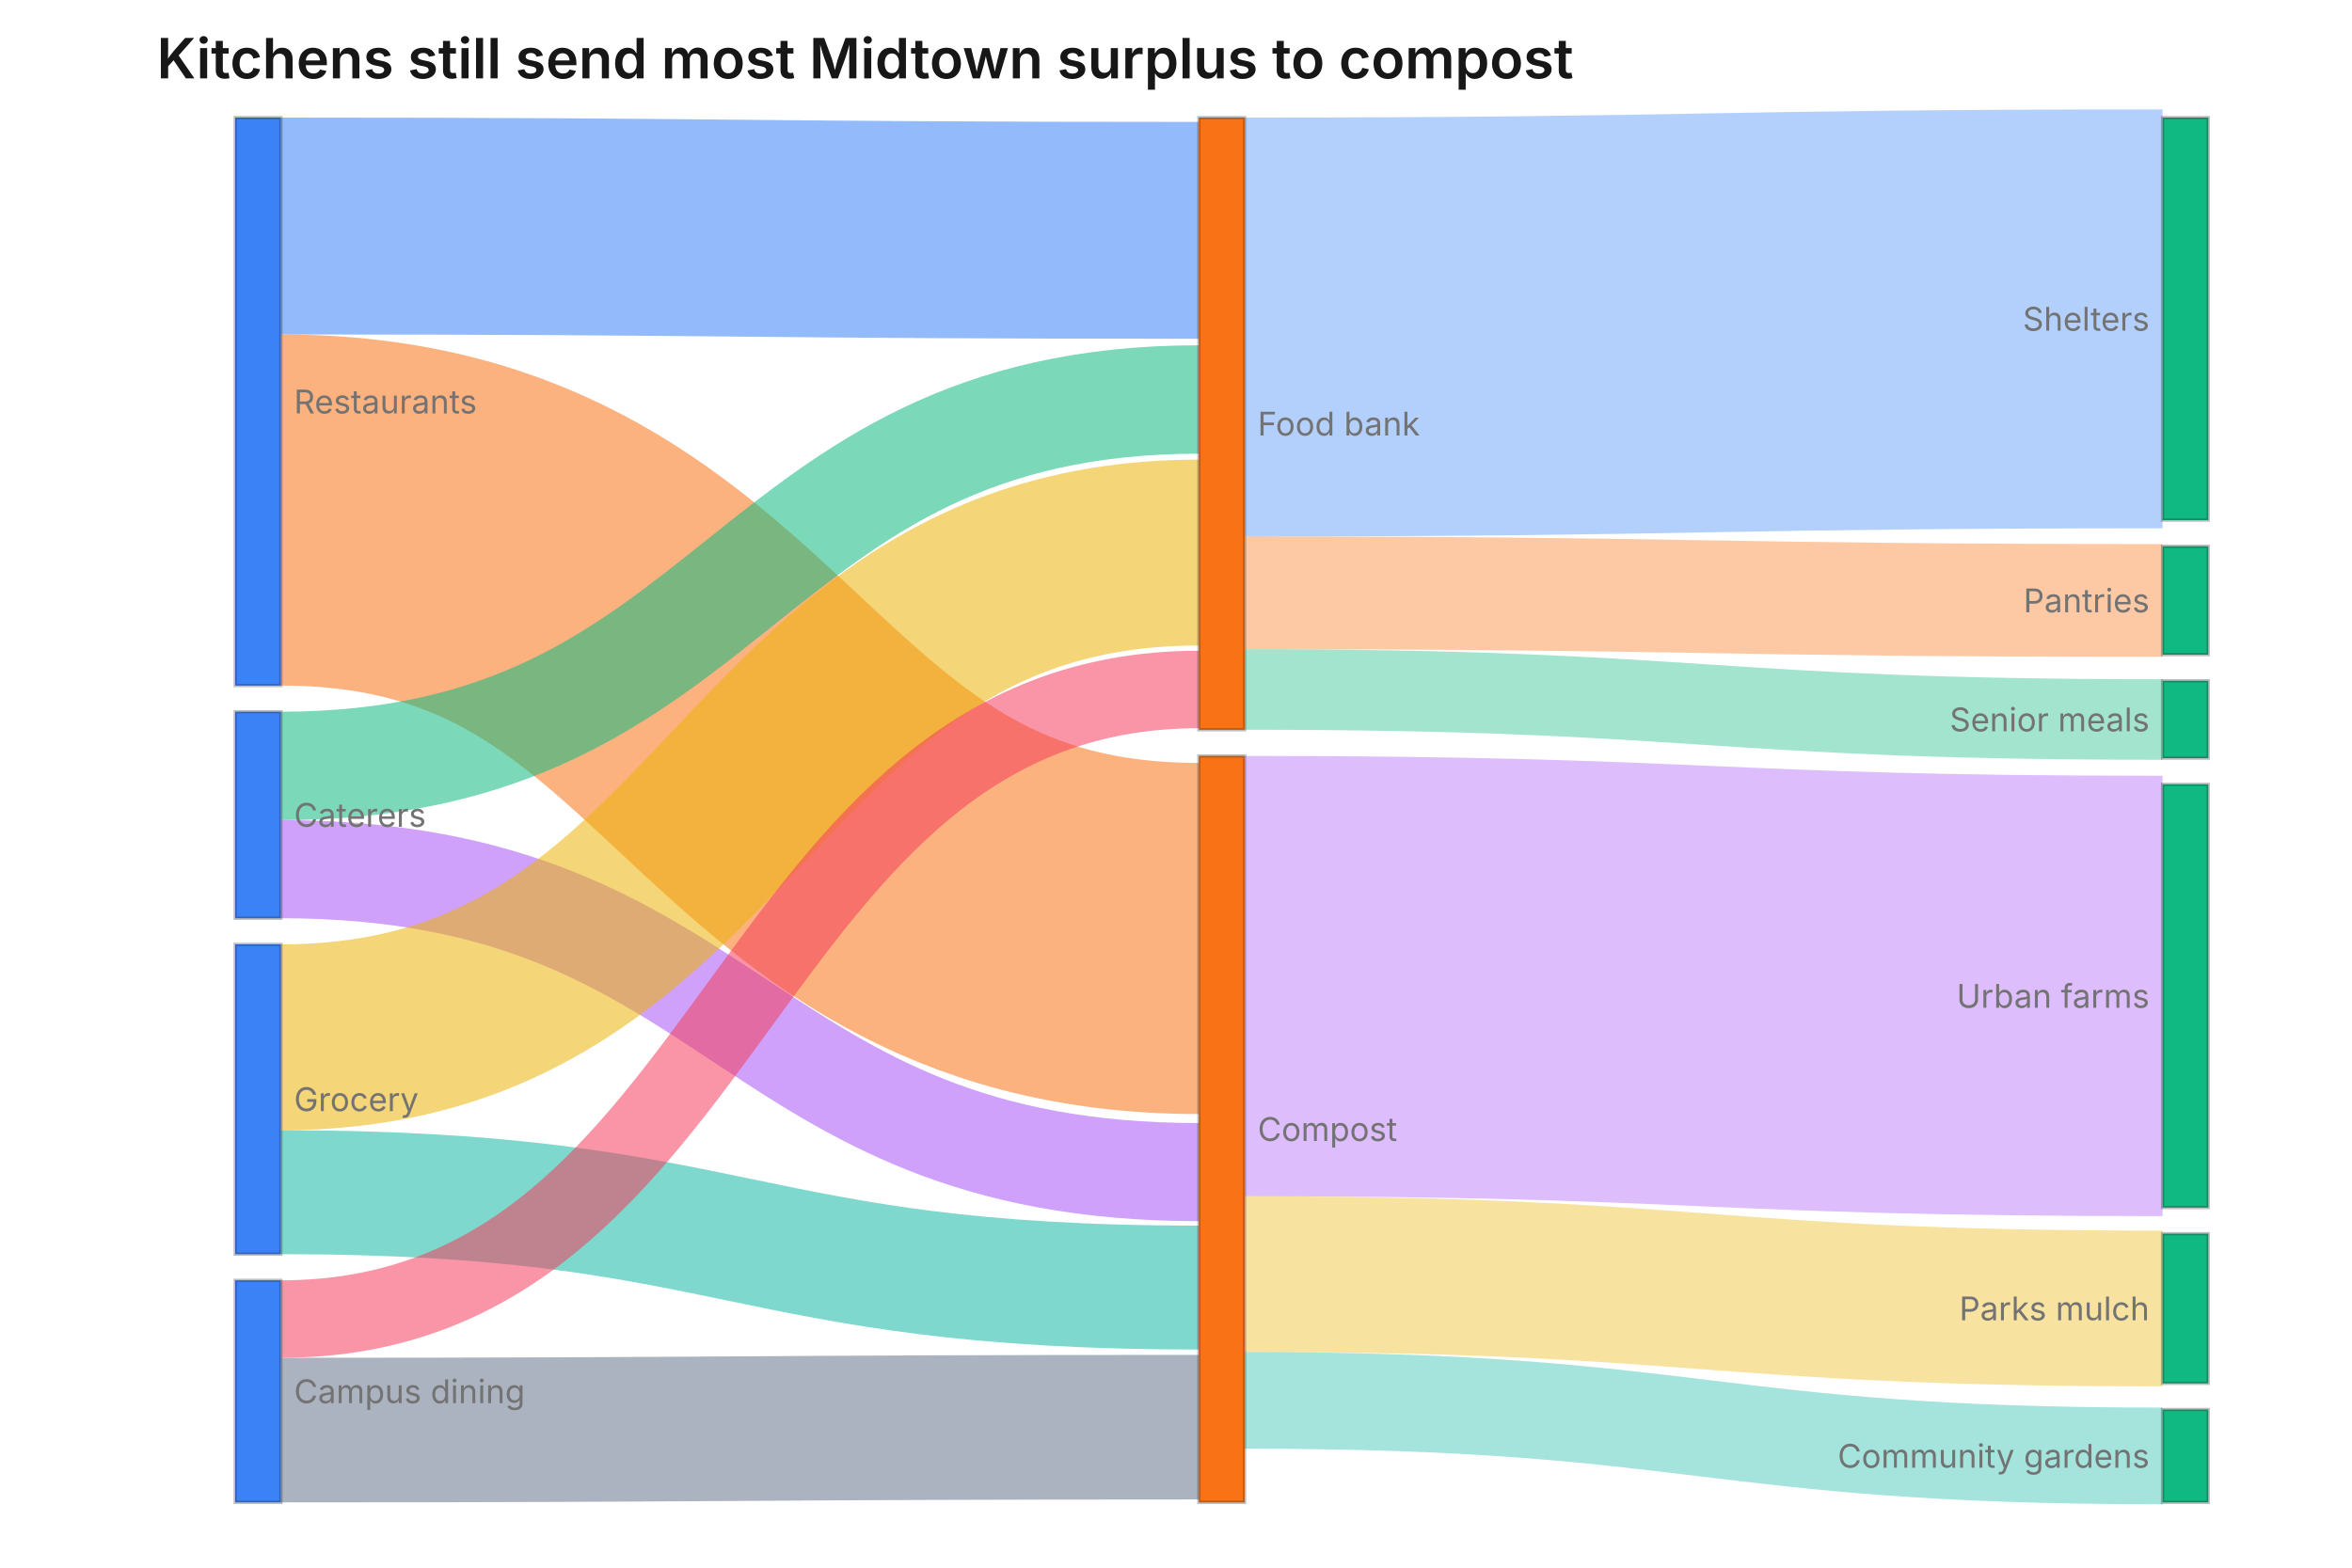
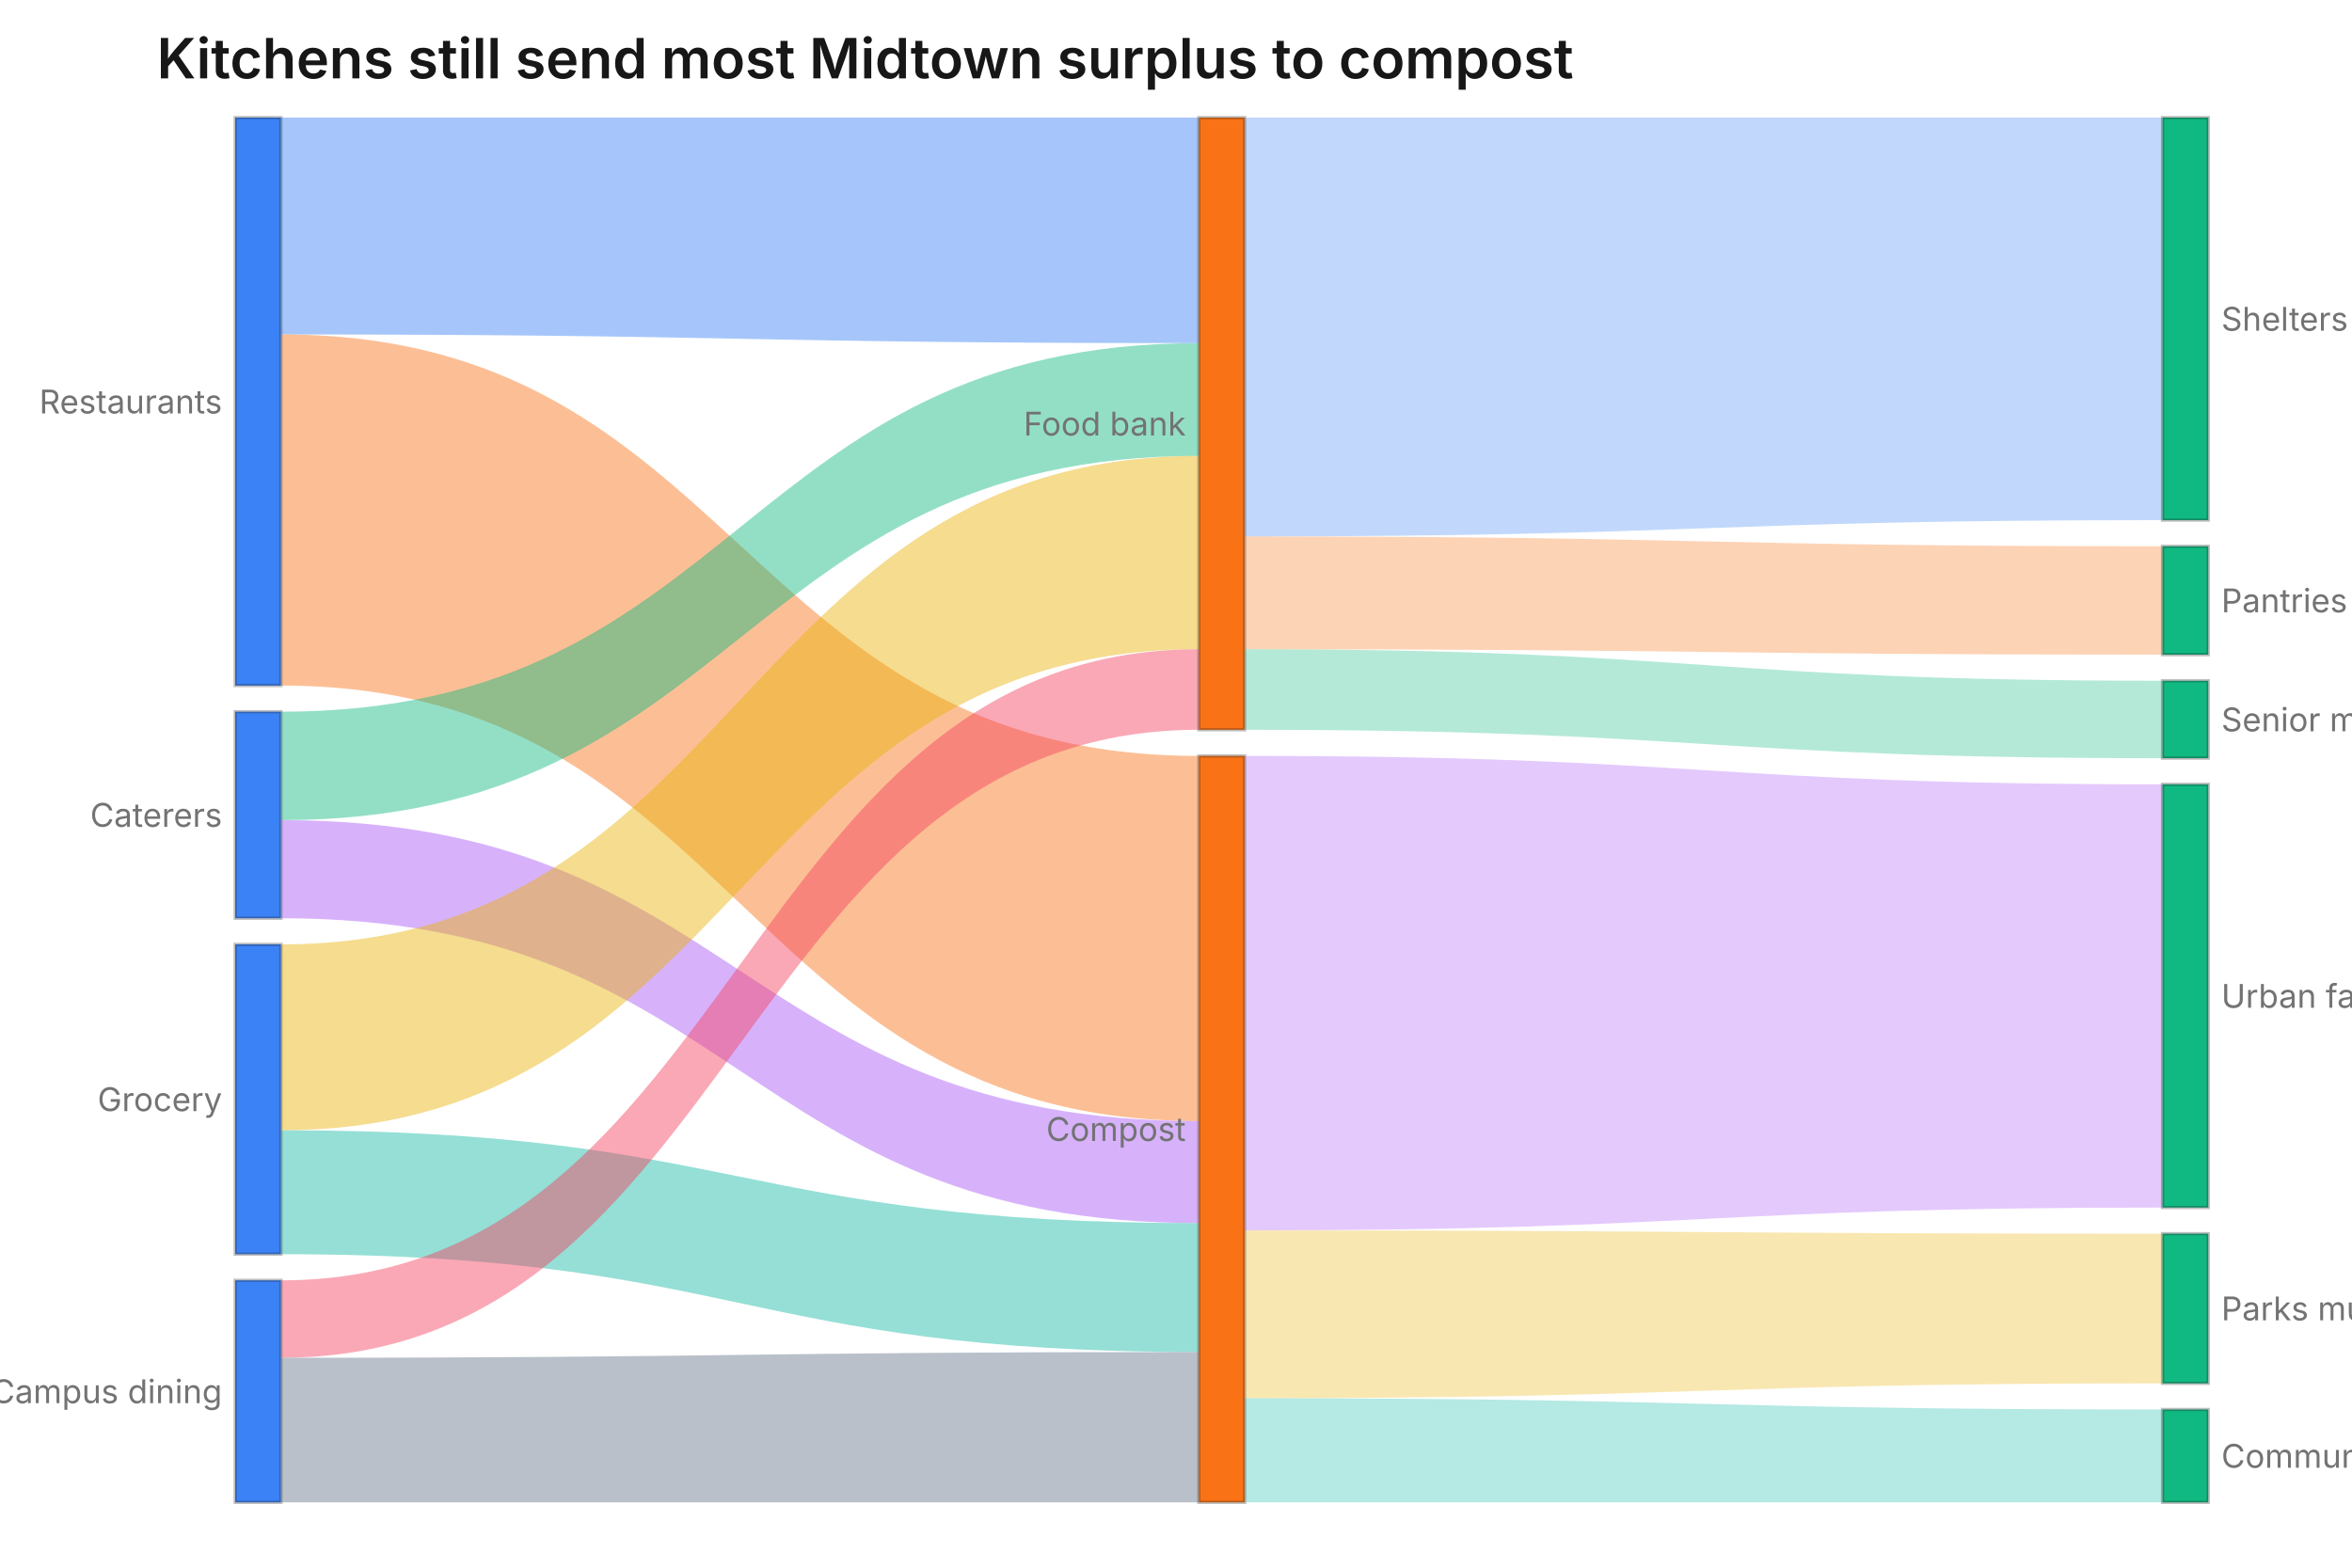
<svg xmlns="http://www.w3.org/2000/svg" width="720" height="480" viewBox="0 0 720 480" role="img" aria-label="sankey chart: Kitchens still send most Midtown surplus to compost, 14 rows, series to" aria-labelledby="mv-75dec1650bdfdd07-title" aria-describedby="mv-75dec1650bdfdd07-desc" data-markvis="2" data-chart-type="sankey" data-id="mv-75dec1650bdfdd07" font-family="ui-sans-serif, system-ui, -apple-system, &quot;Segoe UI&quot;, sans-serif" font-size="12">
  <text x="48" y="24" text-anchor="start" font-size="17" font-weight="600" fill="#171717">Kitchens still send most Midtown surplus to compost</text>
  <g data-sankey-links="1">
-     <path d="M86 69.2 C226.5 69.2, 226.5 70.53, 367 70.53" fill="none" stroke="#3B82F6" stroke-opacity="0.55" stroke-width="66.4" data-source="Restaurants" data-target="Food bank" data-y="420" />
-     <path d="M86 156.16 C226.5 156.16, 226.5 287.35, 367 287.35" fill="none" stroke="#F97316" stroke-opacity="0.55" stroke-width="107.51" data-source="Restaurants" data-target="Compost" data-y="680" />
-     <path d="M86 234.51 C226.5 234.51, 226.5 122.32, 367 122.32" fill="none" stroke="#10B981" stroke-opacity="0.55" stroke-width="33.2" data-source="Caterers" data-target="Food bank" data-y="210" />
-     <path d="M86 266.13 C226.5 266.13, 226.5 358.88, 367 358.88" fill="none" stroke="#A855F7" stroke-opacity="0.55" stroke-width="30.04" data-source="Caterers" data-target="Compost" data-y="190" />
-     <path d="M86 317.61 C226.5 317.61, 226.5 169.19, 367 169.19" fill="none" stroke="#EAB308" stroke-opacity="0.55" stroke-width="56.92" data-source="Grocery" data-target="Food bank" data-y="360" />
-     <path d="M86 365.04 C226.5 365.04, 226.5 394.23, 367 394.23" fill="none" stroke="#14B8A6" stroke-opacity="0.55" stroke-width="37.94" data-source="Grocery" data-target="Compost" data-y="240" />
-     <path d="M86 403.87 C226.5 403.87, 226.5 211.11, 367 211.11" fill="none" stroke="#F43F5E" stroke-opacity="0.55" stroke-width="23.72" data-source="Campus dining" data-target="Food bank" data-y="150" />
-     <path d="M86 437.87 C226.5 437.87, 226.5 436.98, 367 436.98" fill="none" stroke="#64748B" stroke-opacity="0.55" stroke-width="44.27" data-source="Campus dining" data-target="Compost" data-y="280" />
-     <path d="M381 100.13 C521.5 100.13, 521.5 97.63, 662 97.63" fill="none" stroke="#3B82F6" stroke-opacity="0.385" stroke-width="128.25" data-source="Food bank" data-target="Shelters" data-y="780" />
-     <path d="M381 181.52 C521.5 181.52, 521.5 183.85, 662 183.85" fill="none" stroke="#F97316" stroke-opacity="0.385" stroke-width="34.53" data-source="Food bank" data-target="Pantries" data-y="210" />
-     <path d="M381 211.11 C521.5 211.11, 521.5 220.3, 662 220.3" fill="none" stroke="#10B981" stroke-opacity="0.385" stroke-width="24.66" data-source="Food bank" data-target="Senior meals" data-y="150" />
-     <path d="M381 298.86 C521.5 298.86, 521.5 304.94, 662 304.94" fill="none" stroke="#A855F7" stroke-opacity="0.385" stroke-width="134.83" data-source="Compost" data-target="Urban farms" data-y="820" />
-     <path d="M381 390.12 C521.5 390.12, 521.5 400.64, 662 400.64" fill="none" stroke="#EAB308" stroke-opacity="0.385" stroke-width="47.68" data-source="Compost" data-target="Parks mulch" data-y="290" />
-     <path d="M381 428.76 C521.5 428.76, 521.5 445.78, 662 445.78" fill="none" stroke="#14B8A6" stroke-opacity="0.385" stroke-width="29.6" data-source="Compost" data-target="Community gardens" data-y="180" />
+     <path d="M86 36 C226.5 36, 226.5 36, 367 36 L367 105.06 C226.5 105.06, 226.5 102.4, 86 102.4 Z" fill="#3B82F6" fill-opacity="0.45" stroke="none" data-source="Restaurants" data-target="Food bank" data-y="420" />
+     <path d="M86 102.4 C226.5 102.4, 226.5 231.45, 367 231.45 L367 343.26 C226.5 343.26, 226.5 209.91, 86 209.91 Z" fill="#F97316" fill-opacity="0.45" stroke="none" data-source="Restaurants" data-target="Compost" data-y="680" />
+     <path d="M86 217.91 C226.5 217.91, 226.5 105.06, 367 105.06 L367 139.59 C226.5 139.59, 226.5 251.11, 86 251.11 Z" fill="#10B981" fill-opacity="0.45" stroke="none" data-source="Caterers" data-target="Food bank" data-y="210" />
+     <path d="M86 251.11 C226.5 251.11, 226.5 343.26, 367 343.26 L367 374.5 C226.5 374.5, 226.5 281.15, 86 281.15 Z" fill="#A855F7" fill-opacity="0.45" stroke="none" data-source="Caterers" data-target="Compost" data-y="190" />
+     <path d="M86 289.15 C226.5 289.15, 226.5 139.59, 367 139.59 L367 198.78 C226.5 198.78, 226.5 346.07, 86 346.07 Z" fill="#EAB308" fill-opacity="0.45" stroke="none" data-source="Grocery" data-target="Food bank" data-y="360" />
+     <path d="M86 346.07 C226.5 346.07, 226.5 374.5, 367 374.5 L367 413.96 C226.5 413.96, 226.5 384.02, 86 384.02 Z" fill="#14B8A6" fill-opacity="0.45" stroke="none" data-source="Grocery" data-target="Compost" data-y="240" />
+     <path d="M86 392.02 C226.5 392.02, 226.5 198.78, 367 198.78 L367 223.45 C226.5 223.45, 226.5 415.73, 86 415.73 Z" fill="#F43F5E" fill-opacity="0.45" stroke="none" data-source="Campus dining" data-target="Food bank" data-y="150" />
+     <path d="M86 415.73 C226.5 415.73, 226.5 413.96, 367 413.96 L367 460 C226.5 460, 226.5 460, 86 460 Z" fill="#64748B" fill-opacity="0.45" stroke="none" data-source="Campus dining" data-target="Compost" data-y="280" />
+     <path d="M381 36 C521.5 36, 521.5 36, 662 36 L662 159.26 C521.5 159.26, 521.5 164.25, 381 164.25 Z" fill="#3B82F6" fill-opacity="0.315" stroke="none" data-source="Food bank" data-target="Shelters" data-y="780" />
+     <path d="M381 164.25 C521.5 164.25, 521.5 167.26, 662 167.26 L662 200.44 C521.5 200.44, 521.5 198.78, 381 198.78 Z" fill="#F97316" fill-opacity="0.315" stroke="none" data-source="Food bank" data-target="Pantries" data-y="210" />
+     <path d="M381 198.78 C521.5 198.78, 521.5 208.44, 662 208.44 L662 232.15 C521.5 232.15, 521.5 223.45, 381 223.45 Z" fill="#10B981" fill-opacity="0.315" stroke="none" data-source="Food bank" data-target="Senior meals" data-y="150" />
+     <path d="M381 231.45 C521.5 231.45, 521.5 240.15, 662 240.15 L662 369.73 C521.5 369.73, 521.5 376.73, 381 376.73 Z" fill="#A855F7" fill-opacity="0.315" stroke="none" data-source="Compost" data-target="Urban farms" data-y="820" />
+     <path d="M381 376.73 C521.5 376.73, 521.5 377.73, 662 377.73 L662 423.56 C521.5 423.56, 521.5 428.11, 381 428.11 Z" fill="#EAB308" fill-opacity="0.315" stroke="none" data-source="Compost" data-target="Parks mulch" data-y="290" />
+     <path d="M381 428.11 C521.5 428.11, 521.5 431.56, 662 431.56 L662 460 C521.5 460, 521.5 460, 381 460 Z" fill="#14B8A6" fill-opacity="0.315" stroke="none" data-source="Compost" data-target="Community gardens" data-y="180" />
  </g>
  <g data-sankey-nodes="1">
    <rect x="72" y="36" width="14" height="173.91" fill="#3B82F6" stroke="#171717" stroke-opacity="0.28" stroke-width="1" data-node="Restaurants" data-y="1,100" />
    <rect x="367" y="36" width="14" height="187.45" fill="#F97316" stroke="#171717" stroke-opacity="0.28" stroke-width="1" data-node="Food bank" data-y="1,140" />
    <rect x="367" y="231.45" width="14" height="228.55" fill="#F97316" stroke="#171717" stroke-opacity="0.28" stroke-width="1" data-node="Compost" data-y="1,390" />
    <rect x="72" y="217.91" width="14" height="63.24" fill="#3B82F6" stroke="#171717" stroke-opacity="0.28" stroke-width="1" data-node="Caterers" data-y="400" />
    <rect x="72" y="289.15" width="14" height="94.86" fill="#3B82F6" stroke="#171717" stroke-opacity="0.28" stroke-width="1" data-node="Grocery" data-y="600" />
    <rect x="72" y="392.02" width="14" height="67.98" fill="#3B82F6" stroke="#171717" stroke-opacity="0.28" stroke-width="1" data-node="Campus dining" data-y="430" />
    <rect x="662" y="36" width="14" height="123.26" fill="#10B981" stroke="#171717" stroke-opacity="0.28" stroke-width="1" data-node="Shelters" data-y="780" />
    <rect x="662" y="167.26" width="14" height="33.19" fill="#10B981" stroke="#171717" stroke-opacity="0.28" stroke-width="1" data-node="Pantries" data-y="210" />
    <rect x="662" y="208.44" width="14" height="23.7" fill="#10B981" stroke="#171717" stroke-opacity="0.28" stroke-width="1" data-node="Senior meals" data-y="150" />
    <rect x="662" y="240.15" width="14" height="129.58" fill="#10B981" stroke="#171717" stroke-opacity="0.28" stroke-width="1" data-node="Urban farms" data-y="820" />
    <rect x="662" y="377.73" width="14" height="45.83" fill="#10B981" stroke="#171717" stroke-opacity="0.28" stroke-width="1" data-node="Parks mulch" data-y="290" />
    <rect x="662" y="431.56" width="14" height="28.44" fill="#10B981" stroke="#171717" stroke-opacity="0.28" stroke-width="1" data-node="Community gardens" data-y="180" />
  </g>
  <g fill="#737373" font-size="10" font-weight="400">
-     <text x="90" y="122.96" text-anchor="start" dominant-baseline="middle" data-node-label="Restaurants">Restaurants</text>
-     <text x="385" y="129.72" text-anchor="start" dominant-baseline="middle" data-node-label="Food bank">Food bank</text>
-     <text x="385" y="345.72" text-anchor="start" dominant-baseline="middle" data-node-label="Compost">Compost</text>
-     <text x="90" y="249.53" text-anchor="start" dominant-baseline="middle" data-node-label="Caterers">Caterers</text>
-     <text x="90" y="336.58" text-anchor="start" dominant-baseline="middle" data-node-label="Grocery">Grocery</text>
-     <text x="90" y="426.01" text-anchor="start" dominant-baseline="middle" data-node-label="Campus dining">Campus dining</text>
-     <text x="658" y="97.63" text-anchor="end" dominant-baseline="middle" data-node-label="Shelters">Shelters</text>
-     <text x="658" y="183.85" text-anchor="end" dominant-baseline="middle" data-node-label="Pantries">Pantries</text>
-     <text x="658" y="220.3" text-anchor="end" dominant-baseline="middle" data-node-label="Senior meals">Senior meals</text>
-     <text x="658" y="304.94" text-anchor="end" dominant-baseline="middle" data-node-label="Urban farms">Urban farms</text>
-     <text x="658" y="400.64" text-anchor="end" dominant-baseline="middle" data-node-label="Parks mulch">Parks mulch</text>
-     <text x="658" y="445.78" text-anchor="end" dominant-baseline="middle" data-node-label="Community gardens">Community gardens</text>
+     <text x="68" y="122.96" text-anchor="end" dominant-baseline="middle" data-node-label="Restaurants">Restaurants</text>
+     <text x="363" y="129.72" text-anchor="end" dominant-baseline="middle" data-node-label="Food bank">Food bank</text>
+     <text x="363" y="345.72" text-anchor="end" dominant-baseline="middle" data-node-label="Compost">Compost</text>
+     <text x="68" y="249.53" text-anchor="end" dominant-baseline="middle" data-node-label="Caterers">Caterers</text>
+     <text x="68" y="336.58" text-anchor="end" dominant-baseline="middle" data-node-label="Grocery">Grocery</text>
+     <text x="68" y="426.01" text-anchor="end" dominant-baseline="middle" data-node-label="Campus dining">Campus dining</text>
+     <text x="680" y="97.63" text-anchor="start" dominant-baseline="middle" data-node-label="Shelters">Shelters</text>
+     <text x="680" y="183.85" text-anchor="start" dominant-baseline="middle" data-node-label="Pantries">Pantries</text>
+     <text x="680" y="220.3" text-anchor="start" dominant-baseline="middle" data-node-label="Senior meals">Senior meals</text>
+     <text x="680" y="304.94" text-anchor="start" dominant-baseline="middle" data-node-label="Urban farms">Urban farms</text>
+     <text x="680" y="400.64" text-anchor="start" dominant-baseline="middle" data-node-label="Parks mulch">Parks mulch</text>
+     <text x="680" y="445.78" text-anchor="start" dominant-baseline="middle" data-node-label="Community gardens">Community gardens</text>
  </g>
</svg>
